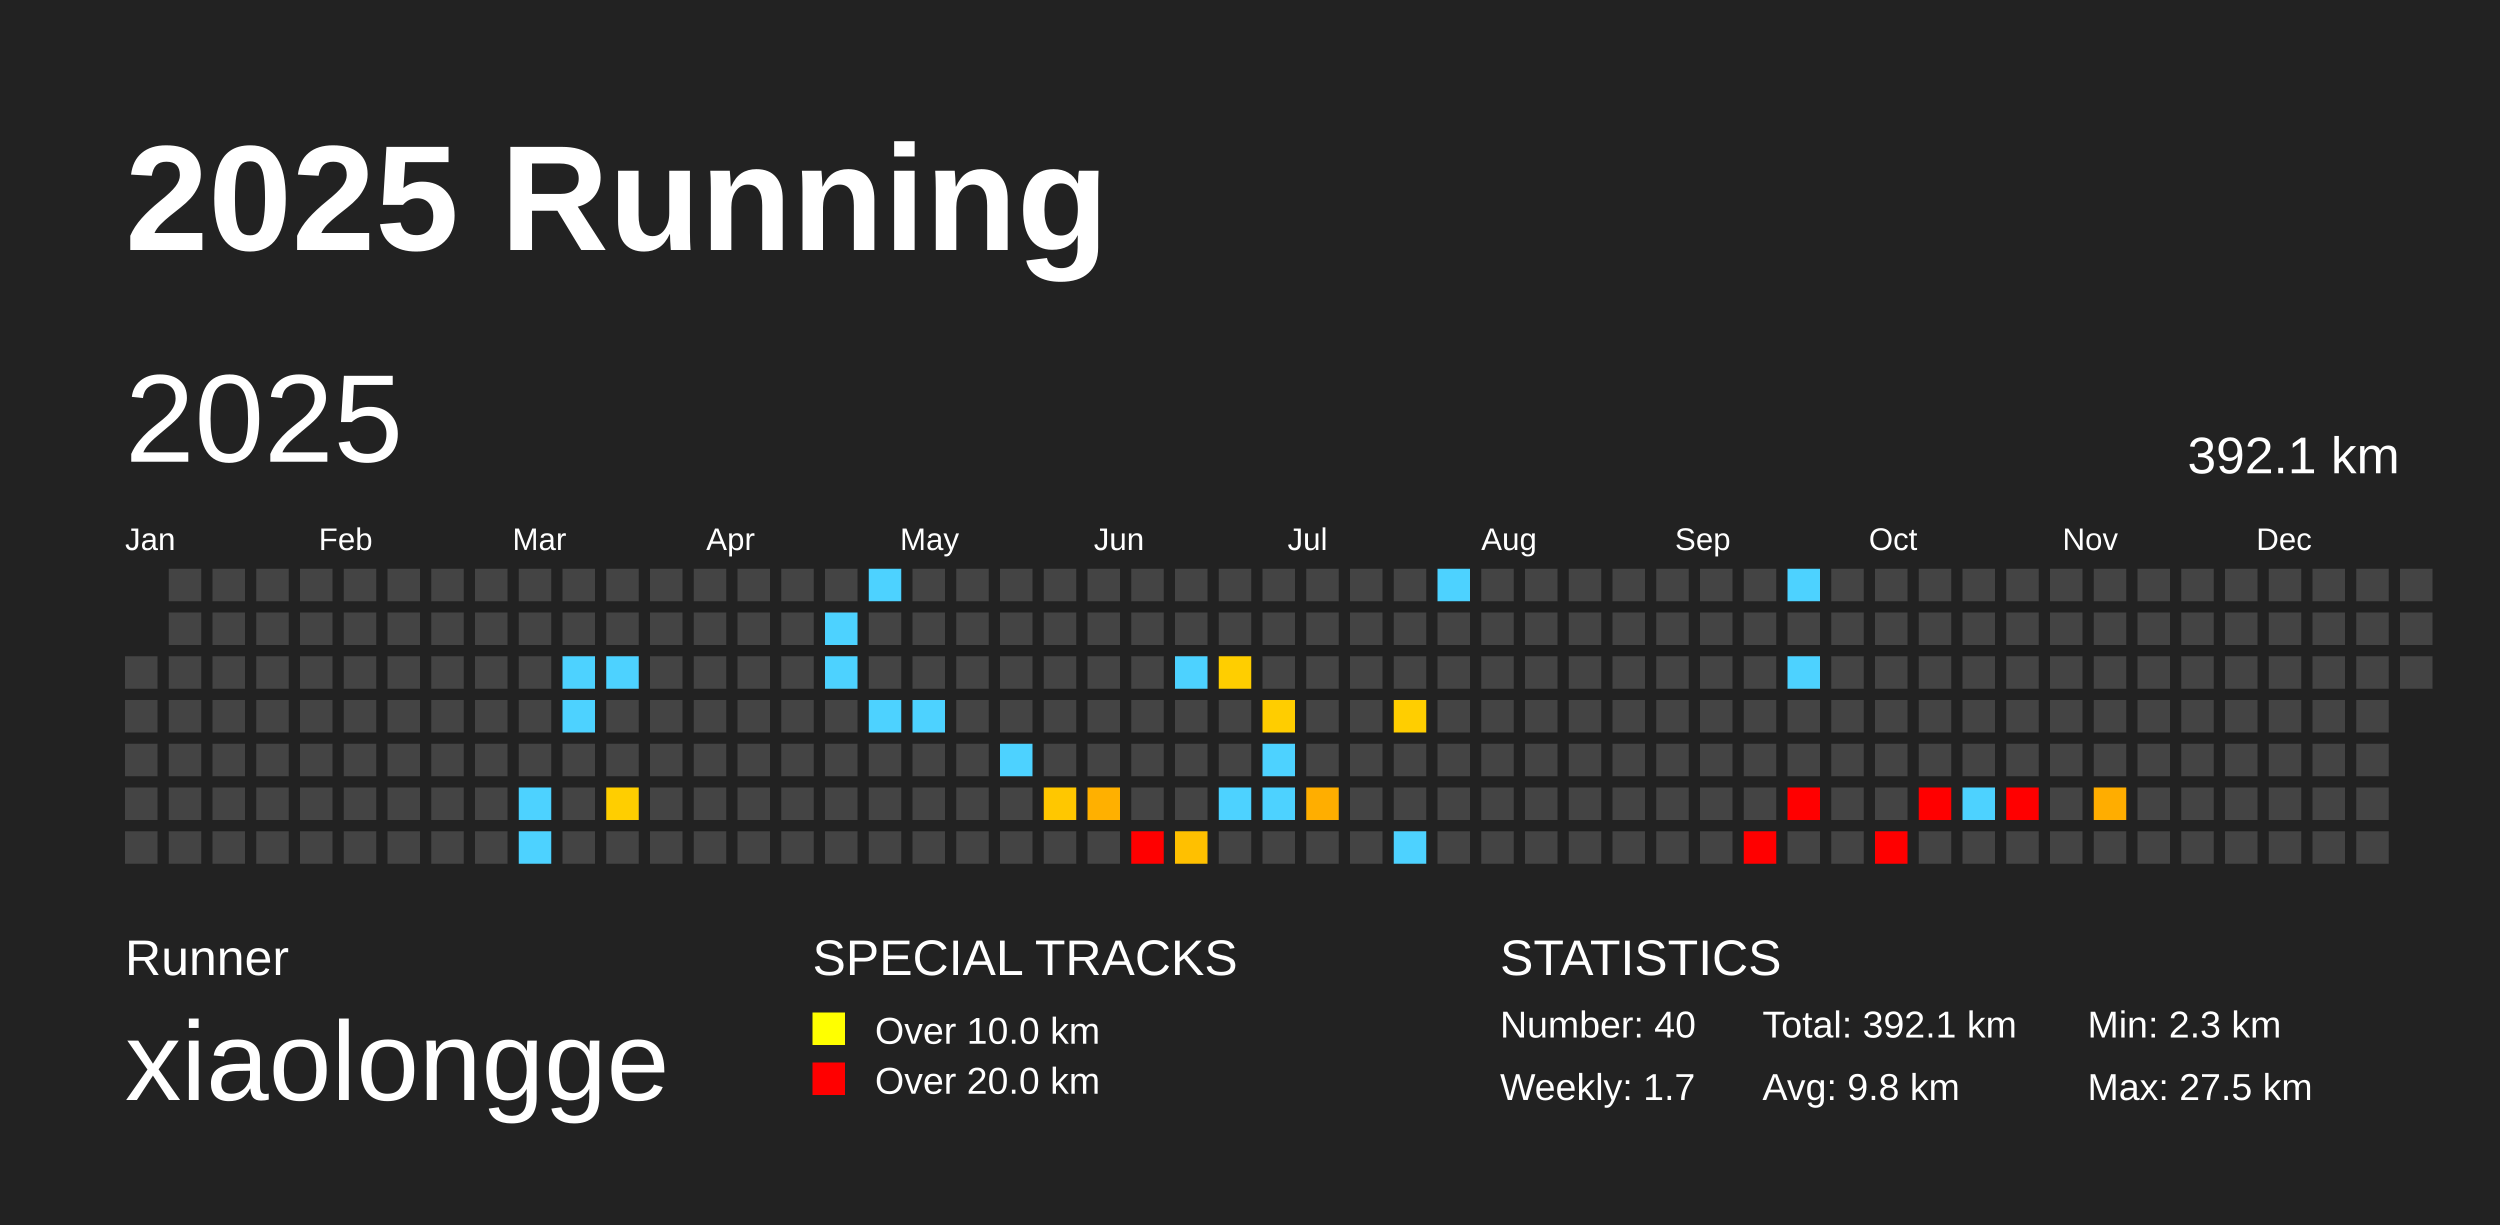
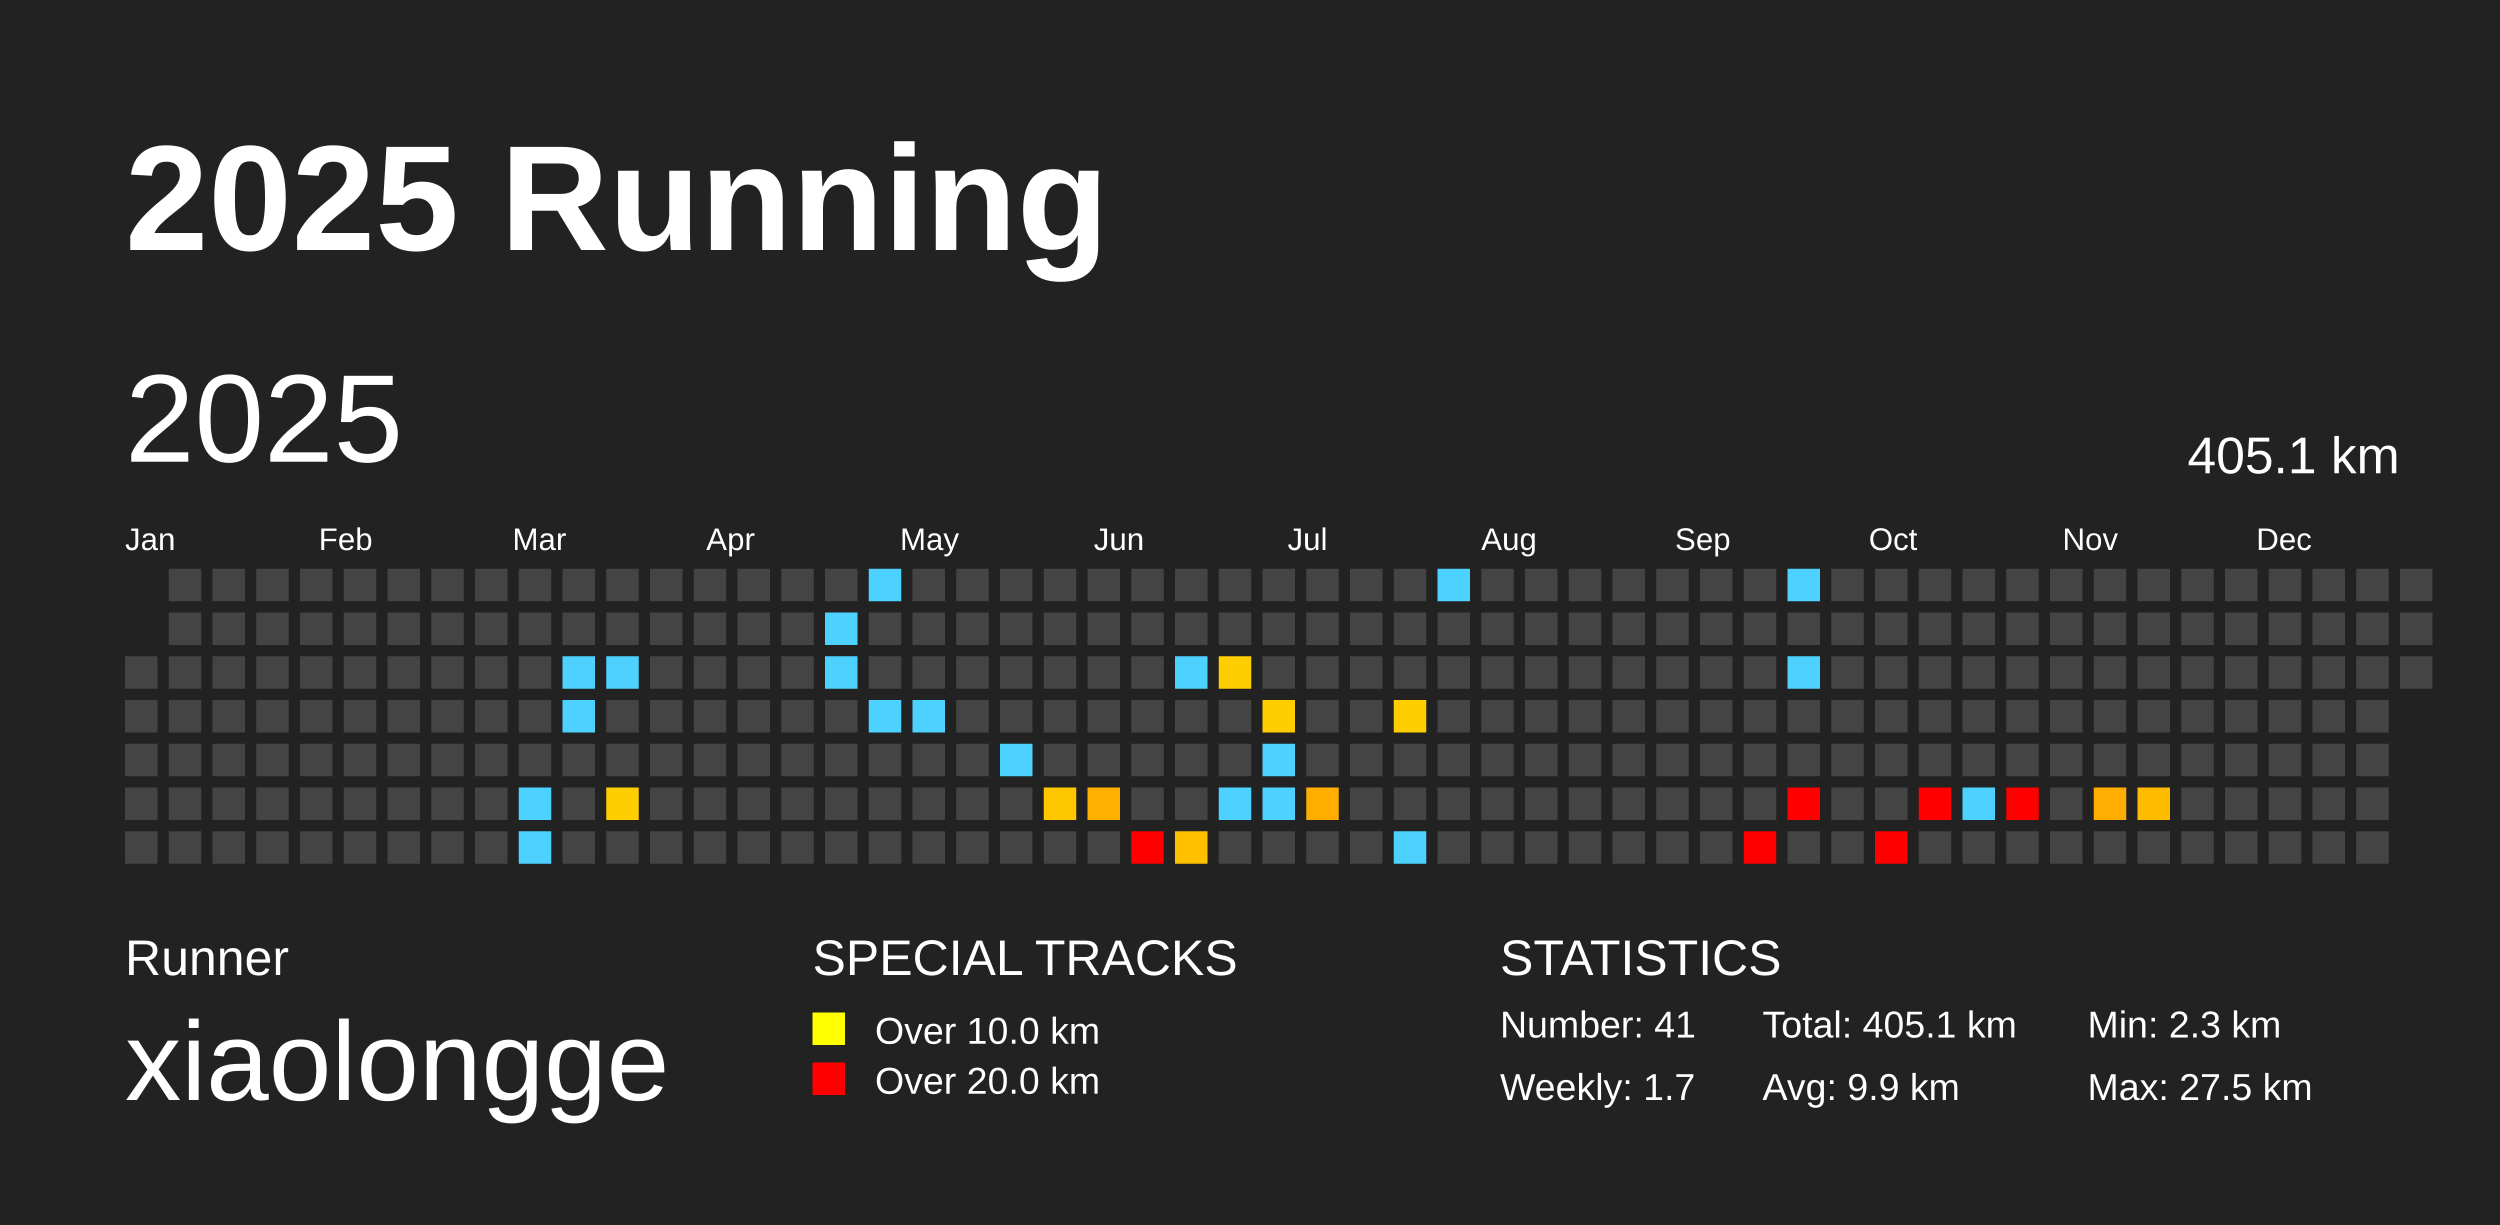
<svg xmlns="http://www.w3.org/2000/svg" baseProfile="full" height="98mm" version="1.1" viewBox="0,0,200,98" width="200mm">
  <defs />
  <rect fill="#222222" height="98" width="200" x="0" y="0" />
  <text fill="#FFFFFF" style="font-size:12px; font-family:Arial; font-weight:bold;" x="10" y="20">2025 Running</text>
  <text fill="#FFFFFF" style="font-size:4px; font-family:Arial" x="10" y="78">Runner</text>
  <text fill="#FFFFFF" style="font-size:9px; font-family:Arial" x="10" y="88">xiaolongge</text>
  <text fill="#FFFFFF" style="font-size:4px; font-family:Arial" x="65" y="78">SPECIAL TRACKS</text>
  <rect fill="yellow" height="2.6" width="2.6" x="65" y="81" />
  <text fill="#FFFFFF" style="font-size:3px; font-family:Arial" x="70" y="83.5">Over 10.0 km</text>
  <rect fill="red" height="2.6" width="2.6" x="65" y="85" />
  <text fill="#FFFFFF" style="font-size:3px; font-family:Arial" x="70" y="87.5">Over 20.0 km</text>
  <text fill="#FFFFFF" style="font-size:4px; font-family:Arial" x="120" y="78">STATISTICS</text>
-   <text fill="#FFFFFF" style="font-size:3px; font-family:Arial" x="120" y="83">Number: 40</text>
+   <text fill="#FFFFFF" style="font-size:3px; font-family:Arial" x="120" y="83">Number: 41</text>
  <text fill="#FFFFFF" style="font-size:3px; font-family:Arial" x="120" y="88">Weekly: 1.7</text>
-   <text fill="#FFFFFF" style="font-size:3px; font-family:Arial" x="141" y="83">Total: 392.1 km</text>
-   <text fill="#FFFFFF" style="font-size:3px; font-family:Arial" x="141" y="88">Avg: 9.8 km</text>
+   <text fill="#FFFFFF" style="font-size:3px; font-family:Arial" x="141" y="83">Total: 405.1 km</text>
+   <text fill="#FFFFFF" style="font-size:3px; font-family:Arial" x="141" y="88">Avg: 9.9 km</text>
  <text fill="#FFFFFF" style="font-size:3px; font-family:Arial" x="167" y="83">Min: 2.3 km</text>
  <text fill="#FFFFFF" style="font-size:3px; font-family:Arial" x="167" y="88">Max: 27.5 km</text>
  <text dominant-baseline="hanging" fill="#FFFFFF" style="font-size:10.0px; font-family:Arial;" x="10" y="30">2025</text>
-   <text dominant-baseline="hanging" fill="#FFFFFF" style="font-size:4.125px; font-family:Arial;" x="175" y="35">392.1 km</text>
+   <text dominant-baseline="hanging" fill="#FFFFFF" style="font-size:4.125px; font-family:Arial;" x="175" y="35">405.1 km</text>
  <text fill="#FFFFFF" style="font-size:2.5px; font-family:Arial" x="10.0" y="44">Jan</text>
  <text fill="#FFFFFF" style="font-size:2.5px; font-family:Arial" x="25.5" y="44">Feb</text>
  <text fill="#FFFFFF" style="font-size:2.5px; font-family:Arial" x="41.0" y="44">Mar</text>
  <text fill="#FFFFFF" style="font-size:2.5px; font-family:Arial" x="56.5" y="44">Apr</text>
  <text fill="#FFFFFF" style="font-size:2.5px; font-family:Arial" x="72.0" y="44">May</text>
  <text fill="#FFFFFF" style="font-size:2.5px; font-family:Arial" x="87.5" y="44">Jun</text>
  <text fill="#FFFFFF" style="font-size:2.5px; font-family:Arial" x="103.0" y="44">Jul</text>
  <text fill="#FFFFFF" style="font-size:2.5px; font-family:Arial" x="118.5" y="44">Aug</text>
  <text fill="#FFFFFF" style="font-size:2.5px; font-family:Arial" x="134.0" y="44">Sep</text>
  <text fill="#FFFFFF" style="font-size:2.5px; font-family:Arial" x="149.5" y="44">Oct</text>
  <text fill="#FFFFFF" style="font-size:2.5px; font-family:Arial" x="165.0" y="44">Nov</text>
  <text fill="#FFFFFF" style="font-size:2.5px; font-family:Arial" x="180.5" y="44">Dec</text>
  <rect fill="#444444" height="2.6" width="2.6" x="10.0" y="52.5" />
  <rect fill="#444444" height="2.6" width="2.6" x="10.0" y="56.0" />
  <rect fill="#444444" height="2.6" width="2.6" x="10.0" y="59.5" />
  <rect fill="#444444" height="2.6" width="2.6" x="10.0" y="63.0" />
  <rect fill="#444444" height="2.6" width="2.6" x="10.0" y="66.5" />
  <rect fill="#444444" height="2.6" width="2.6" x="13.5" y="45.5" />
  <rect fill="#444444" height="2.6" width="2.6" x="13.5" y="49.0" />
  <rect fill="#444444" height="2.6" width="2.6" x="13.5" y="52.5" />
  <rect fill="#444444" height="2.6" width="2.6" x="13.5" y="56.0" />
  <rect fill="#444444" height="2.6" width="2.6" x="13.5" y="59.5" />
  <rect fill="#444444" height="2.6" width="2.6" x="13.5" y="63.0" />
  <rect fill="#444444" height="2.6" width="2.6" x="13.5" y="66.5" />
  <rect fill="#444444" height="2.6" width="2.6" x="17.0" y="45.5" />
  <rect fill="#444444" height="2.6" width="2.6" x="17.0" y="49.0" />
  <rect fill="#444444" height="2.6" width="2.6" x="17.0" y="52.5" />
  <rect fill="#444444" height="2.6" width="2.6" x="17.0" y="56.0" />
  <rect fill="#444444" height="2.6" width="2.6" x="17.0" y="59.5" />
  <rect fill="#444444" height="2.6" width="2.6" x="17.0" y="63.0" />
  <rect fill="#444444" height="2.6" width="2.6" x="17.0" y="66.5" />
  <rect fill="#444444" height="2.6" width="2.6" x="20.5" y="45.5" />
  <rect fill="#444444" height="2.6" width="2.6" x="20.5" y="49.0" />
  <rect fill="#444444" height="2.6" width="2.6" x="20.5" y="52.5" />
  <rect fill="#444444" height="2.6" width="2.6" x="20.5" y="56.0" />
  <rect fill="#444444" height="2.6" width="2.6" x="20.5" y="59.5" />
  <rect fill="#444444" height="2.6" width="2.6" x="20.5" y="63.0" />
  <rect fill="#444444" height="2.6" width="2.6" x="20.5" y="66.5" />
  <rect fill="#444444" height="2.6" width="2.6" x="24.0" y="45.5" />
  <rect fill="#444444" height="2.6" width="2.6" x="24.0" y="49.0" />
  <rect fill="#444444" height="2.6" width="2.6" x="24.0" y="52.5" />
  <rect fill="#444444" height="2.6" width="2.6" x="24.0" y="56.0" />
  <rect fill="#444444" height="2.6" width="2.6" x="24.0" y="59.5" />
  <rect fill="#444444" height="2.6" width="2.6" x="24.0" y="63.0" />
  <rect fill="#444444" height="2.6" width="2.6" x="24.0" y="66.5" />
  <rect fill="#444444" height="2.6" width="2.6" x="27.5" y="45.5" />
  <rect fill="#444444" height="2.6" width="2.6" x="27.5" y="49.0" />
  <rect fill="#444444" height="2.6" width="2.6" x="27.5" y="52.5" />
  <rect fill="#444444" height="2.6" width="2.6" x="27.5" y="56.0" />
  <rect fill="#444444" height="2.6" width="2.6" x="27.5" y="59.5" />
  <rect fill="#444444" height="2.6" width="2.6" x="27.5" y="63.0" />
  <rect fill="#444444" height="2.6" width="2.6" x="27.5" y="66.5" />
  <rect fill="#444444" height="2.6" width="2.6" x="31.0" y="45.5" />
  <rect fill="#444444" height="2.6" width="2.6" x="31.0" y="49.0" />
  <rect fill="#444444" height="2.6" width="2.6" x="31.0" y="52.5" />
  <rect fill="#444444" height="2.6" width="2.6" x="31.0" y="56.0" />
  <rect fill="#444444" height="2.6" width="2.6" x="31.0" y="59.5" />
  <rect fill="#444444" height="2.6" width="2.6" x="31.0" y="63.0" />
  <rect fill="#444444" height="2.6" width="2.6" x="31.0" y="66.5" />
  <rect fill="#444444" height="2.6" width="2.6" x="34.5" y="45.5" />
  <rect fill="#444444" height="2.6" width="2.6" x="34.5" y="49.0" />
  <rect fill="#444444" height="2.6" width="2.6" x="34.5" y="52.5" />
  <rect fill="#444444" height="2.6" width="2.6" x="34.5" y="56.0" />
  <rect fill="#444444" height="2.6" width="2.6" x="34.5" y="59.5" />
  <rect fill="#444444" height="2.6" width="2.6" x="34.5" y="63.0" />
  <rect fill="#444444" height="2.6" width="2.6" x="34.5" y="66.5" />
  <rect fill="#444444" height="2.6" width="2.6" x="38.0" y="45.5" />
  <rect fill="#444444" height="2.6" width="2.6" x="38.0" y="49.0" />
  <rect fill="#444444" height="2.6" width="2.6" x="38.0" y="52.5" />
  <rect fill="#444444" height="2.6" width="2.6" x="38.0" y="56.0" />
  <rect fill="#444444" height="2.6" width="2.6" x="38.0" y="59.5" />
  <rect fill="#444444" height="2.6" width="2.6" x="38.0" y="63.0" />
  <rect fill="#444444" height="2.6" width="2.6" x="38.0" y="66.5" />
  <rect fill="#444444" height="2.6" width="2.6" x="41.5" y="45.5" />
  <rect fill="#444444" height="2.6" width="2.6" x="41.5" y="49.0" />
  <rect fill="#444444" height="2.6" width="2.6" x="41.5" y="52.5" />
  <rect fill="#444444" height="2.6" width="2.6" x="41.5" y="56.0" />
  <rect fill="#444444" height="2.6" width="2.6" x="41.5" y="59.5" />
  <rect fill="#4dd2ff" height="2.6" width="2.6" x="41.5" y="63.0" />
  <rect fill="#4dd2ff" height="2.6" width="2.6" x="41.5" y="66.5" />
  <rect fill="#444444" height="2.6" width="2.6" x="45.0" y="45.5" />
  <rect fill="#444444" height="2.6" width="2.6" x="45.0" y="49.0" />
  <rect fill="#4dd2ff" height="2.6" width="2.6" x="45.0" y="52.5" />
  <rect fill="#4dd2ff" height="2.6" width="2.6" x="45.0" y="56.0" />
  <rect fill="#444444" height="2.6" width="2.6" x="45.0" y="59.5" />
  <rect fill="#444444" height="2.6" width="2.6" x="45.0" y="63.0" />
  <rect fill="#444444" height="2.6" width="2.6" x="45.0" y="66.5" />
  <rect fill="#444444" height="2.6" width="2.6" x="48.5" y="45.5" />
  <rect fill="#444444" height="2.6" width="2.6" x="48.5" y="49.0" />
  <rect fill="#4dd2ff" height="2.6" width="2.6" x="48.5" y="52.5" />
  <rect fill="#444444" height="2.6" width="2.6" x="48.5" y="56.0" />
  <rect fill="#444444" height="2.6" width="2.6" x="48.5" y="59.5" />
  <rect fill="#ffce00" height="2.6" width="2.6" x="48.5" y="63.0" />
  <rect fill="#444444" height="2.6" width="2.6" x="48.5" y="66.5" />
  <rect fill="#444444" height="2.6" width="2.6" x="52.0" y="45.5" />
  <rect fill="#444444" height="2.6" width="2.6" x="52.0" y="49.0" />
  <rect fill="#444444" height="2.6" width="2.6" x="52.0" y="52.5" />
  <rect fill="#444444" height="2.6" width="2.6" x="52.0" y="56.0" />
  <rect fill="#444444" height="2.6" width="2.6" x="52.0" y="59.5" />
  <rect fill="#444444" height="2.6" width="2.6" x="52.0" y="63.0" />
  <rect fill="#444444" height="2.6" width="2.6" x="52.0" y="66.5" />
  <rect fill="#444444" height="2.6" width="2.6" x="55.5" y="45.5" />
  <rect fill="#444444" height="2.6" width="2.6" x="55.5" y="49.0" />
  <rect fill="#444444" height="2.6" width="2.6" x="55.5" y="52.5" />
  <rect fill="#444444" height="2.6" width="2.6" x="55.5" y="56.0" />
  <rect fill="#444444" height="2.6" width="2.6" x="55.5" y="59.5" />
  <rect fill="#444444" height="2.6" width="2.6" x="55.5" y="63.0" />
  <rect fill="#444444" height="2.6" width="2.6" x="55.5" y="66.5" />
  <rect fill="#444444" height="2.6" width="2.6" x="59.0" y="45.5" />
  <rect fill="#444444" height="2.6" width="2.6" x="59.0" y="49.0" />
  <rect fill="#444444" height="2.6" width="2.6" x="59.0" y="52.5" />
  <rect fill="#444444" height="2.6" width="2.6" x="59.0" y="56.0" />
  <rect fill="#444444" height="2.6" width="2.6" x="59.0" y="59.5" />
  <rect fill="#444444" height="2.6" width="2.6" x="59.0" y="63.0" />
  <rect fill="#444444" height="2.6" width="2.6" x="59.0" y="66.5" />
  <rect fill="#444444" height="2.6" width="2.6" x="62.5" y="45.5" />
  <rect fill="#444444" height="2.6" width="2.6" x="62.5" y="49.0" />
  <rect fill="#444444" height="2.6" width="2.6" x="62.5" y="52.5" />
  <rect fill="#444444" height="2.6" width="2.6" x="62.5" y="56.0" />
  <rect fill="#444444" height="2.6" width="2.6" x="62.5" y="59.5" />
  <rect fill="#444444" height="2.6" width="2.6" x="62.5" y="63.0" />
  <rect fill="#444444" height="2.6" width="2.6" x="62.5" y="66.5" />
  <rect fill="#444444" height="2.6" width="2.6" x="66.0" y="45.5" />
  <rect fill="#4dd2ff" height="2.6" width="2.6" x="66.0" y="49.0" />
  <rect fill="#4dd2ff" height="2.6" width="2.6" x="66.0" y="52.5" />
  <rect fill="#444444" height="2.6" width="2.6" x="66.0" y="56.0" />
  <rect fill="#444444" height="2.6" width="2.6" x="66.0" y="59.5" />
  <rect fill="#444444" height="2.6" width="2.6" x="66.0" y="63.0" />
  <rect fill="#444444" height="2.6" width="2.6" x="66.0" y="66.5" />
  <rect fill="#4dd2ff" height="2.6" width="2.6" x="69.5" y="45.5" />
  <rect fill="#444444" height="2.6" width="2.6" x="69.5" y="49.0" />
  <rect fill="#444444" height="2.6" width="2.6" x="69.5" y="52.5" />
  <rect fill="#4dd2ff" height="2.6" width="2.6" x="69.5" y="56.0" />
  <rect fill="#444444" height="2.6" width="2.6" x="69.5" y="59.5" />
  <rect fill="#444444" height="2.6" width="2.6" x="69.5" y="63.0" />
  <rect fill="#444444" height="2.6" width="2.6" x="69.5" y="66.5" />
  <rect fill="#444444" height="2.6" width="2.6" x="73.0" y="45.5" />
  <rect fill="#444444" height="2.6" width="2.6" x="73.0" y="49.0" />
  <rect fill="#444444" height="2.6" width="2.6" x="73.0" y="52.5" />
  <rect fill="#4dd2ff" height="2.6" width="2.6" x="73.0" y="56.0" />
  <rect fill="#444444" height="2.6" width="2.6" x="73.0" y="59.5" />
  <rect fill="#444444" height="2.6" width="2.6" x="73.0" y="63.0" />
  <rect fill="#444444" height="2.6" width="2.6" x="73.0" y="66.5" />
  <rect fill="#444444" height="2.6" width="2.6" x="76.5" y="45.5" />
  <rect fill="#444444" height="2.6" width="2.6" x="76.5" y="49.0" />
  <rect fill="#444444" height="2.6" width="2.6" x="76.5" y="52.5" />
  <rect fill="#444444" height="2.6" width="2.6" x="76.5" y="56.0" />
  <rect fill="#444444" height="2.6" width="2.6" x="76.5" y="59.5" />
  <rect fill="#444444" height="2.6" width="2.6" x="76.5" y="63.0" />
  <rect fill="#444444" height="2.6" width="2.6" x="76.5" y="66.5" />
  <rect fill="#444444" height="2.6" width="2.6" x="80.0" y="45.5" />
  <rect fill="#444444" height="2.6" width="2.6" x="80.0" y="49.0" />
  <rect fill="#444444" height="2.6" width="2.6" x="80.0" y="52.5" />
  <rect fill="#444444" height="2.6" width="2.6" x="80.0" y="56.0" />
  <rect fill="#4dd2ff" height="2.6" width="2.6" x="80.0" y="59.5" />
  <rect fill="#444444" height="2.6" width="2.6" x="80.0" y="63.0" />
  <rect fill="#444444" height="2.6" width="2.6" x="80.0" y="66.5" />
  <rect fill="#444444" height="2.6" width="2.6" x="83.5" y="45.5" />
  <rect fill="#444444" height="2.6" width="2.6" x="83.5" y="49.0" />
  <rect fill="#444444" height="2.6" width="2.6" x="83.5" y="52.5" />
  <rect fill="#444444" height="2.6" width="2.6" x="83.5" y="56.0" />
  <rect fill="#444444" height="2.6" width="2.6" x="83.5" y="59.5" />
  <rect fill="#ffc700" height="2.6" width="2.6" x="83.5" y="63.0" />
  <rect fill="#444444" height="2.6" width="2.6" x="83.5" y="66.5" />
  <rect fill="#444444" height="2.6" width="2.6" x="87.0" y="45.5" />
  <rect fill="#444444" height="2.6" width="2.6" x="87.0" y="49.0" />
  <rect fill="#444444" height="2.6" width="2.6" x="87.0" y="52.5" />
  <rect fill="#444444" height="2.6" width="2.6" x="87.0" y="56.0" />
  <rect fill="#444444" height="2.6" width="2.6" x="87.0" y="59.5" />
  <rect fill="#ffb000" height="2.6" width="2.6" x="87.0" y="63.0" />
  <rect fill="#444444" height="2.6" width="2.6" x="87.0" y="66.5" />
  <rect fill="#444444" height="2.6" width="2.6" x="90.5" y="45.5" />
  <rect fill="#444444" height="2.6" width="2.6" x="90.5" y="49.0" />
  <rect fill="#444444" height="2.6" width="2.6" x="90.5" y="52.5" />
  <rect fill="#444444" height="2.6" width="2.6" x="90.5" y="56.0" />
  <rect fill="#444444" height="2.6" width="2.6" x="90.5" y="59.5" />
  <rect fill="#444444" height="2.6" width="2.6" x="90.5" y="63.0" />
  <rect fill="red" height="2.6" width="2.6" x="90.5" y="66.5" />
  <rect fill="#444444" height="2.6" width="2.6" x="94.0" y="45.5" />
  <rect fill="#444444" height="2.6" width="2.6" x="94.0" y="49.0" />
  <rect fill="#4dd2ff" height="2.6" width="2.6" x="94.0" y="52.5" />
  <rect fill="#444444" height="2.6" width="2.6" x="94.0" y="56.0" />
  <rect fill="#444444" height="2.6" width="2.6" x="94.0" y="59.5" />
  <rect fill="#444444" height="2.6" width="2.6" x="94.0" y="63.0" />
  <rect fill="#ffc000" height="2.6" width="2.6" x="94.0" y="66.5" />
  <rect fill="#444444" height="2.6" width="2.6" x="97.5" y="45.5" />
  <rect fill="#444444" height="2.6" width="2.6" x="97.5" y="49.0" />
  <rect fill="#ffce00" height="2.6" width="2.6" x="97.5" y="52.5" />
  <rect fill="#444444" height="2.6" width="2.6" x="97.5" y="56.0" />
  <rect fill="#444444" height="2.6" width="2.6" x="97.5" y="59.5" />
  <rect fill="#4dd2ff" height="2.6" width="2.6" x="97.5" y="63.0" />
  <rect fill="#444444" height="2.6" width="2.6" x="97.5" y="66.5" />
  <rect fill="#444444" height="2.6" width="2.6" x="101.0" y="45.5" />
  <rect fill="#444444" height="2.6" width="2.6" x="101.0" y="49.0" />
  <rect fill="#444444" height="2.6" width="2.6" x="101.0" y="52.5" />
  <rect fill="#ffcd00" height="2.6" width="2.6" x="101.0" y="56.0" />
  <rect fill="#4dd2ff" height="2.6" width="2.6" x="101.0" y="59.5" />
  <rect fill="#4dd2ff" height="2.6" width="2.6" x="101.0" y="63.0" />
  <rect fill="#444444" height="2.6" width="2.6" x="101.0" y="66.5" />
  <rect fill="#444444" height="2.6" width="2.6" x="104.5" y="45.5" />
  <rect fill="#444444" height="2.6" width="2.6" x="104.5" y="49.0" />
  <rect fill="#444444" height="2.6" width="2.6" x="104.5" y="52.5" />
  <rect fill="#444444" height="2.6" width="2.6" x="104.5" y="56.0" />
  <rect fill="#444444" height="2.6" width="2.6" x="104.5" y="59.5" />
  <rect fill="#ffae00" height="2.6" width="2.6" x="104.5" y="63.0" />
  <rect fill="#444444" height="2.6" width="2.6" x="104.5" y="66.5" />
  <rect fill="#444444" height="2.6" width="2.6" x="108.0" y="45.5" />
  <rect fill="#444444" height="2.6" width="2.6" x="108.0" y="49.0" />
  <rect fill="#444444" height="2.6" width="2.6" x="108.0" y="52.5" />
  <rect fill="#444444" height="2.6" width="2.6" x="108.0" y="56.0" />
  <rect fill="#444444" height="2.6" width="2.6" x="108.0" y="59.5" />
  <rect fill="#444444" height="2.6" width="2.6" x="108.0" y="63.0" />
  <rect fill="#444444" height="2.6" width="2.6" x="108.0" y="66.5" />
  <rect fill="#444444" height="2.6" width="2.6" x="111.5" y="45.5" />
  <rect fill="#444444" height="2.6" width="2.6" x="111.5" y="49.0" />
  <rect fill="#444444" height="2.6" width="2.6" x="111.5" y="52.5" />
  <rect fill="#ffce00" height="2.6" width="2.6" x="111.5" y="56.0" />
  <rect fill="#444444" height="2.6" width="2.6" x="111.5" y="59.5" />
  <rect fill="#444444" height="2.6" width="2.6" x="111.5" y="63.0" />
  <rect fill="#4dd2ff" height="2.6" width="2.6" x="111.5" y="66.5" />
  <rect fill="#4dd2ff" height="2.6" width="2.6" x="115.0" y="45.5" />
  <rect fill="#444444" height="2.6" width="2.6" x="115.0" y="49.0" />
  <rect fill="#444444" height="2.6" width="2.6" x="115.0" y="52.5" />
  <rect fill="#444444" height="2.6" width="2.6" x="115.0" y="56.0" />
  <rect fill="#444444" height="2.6" width="2.6" x="115.0" y="59.5" />
  <rect fill="#444444" height="2.6" width="2.6" x="115.0" y="63.0" />
  <rect fill="#444444" height="2.6" width="2.6" x="115.0" y="66.5" />
  <rect fill="#444444" height="2.6" width="2.6" x="118.5" y="45.5" />
  <rect fill="#444444" height="2.6" width="2.6" x="118.5" y="49.0" />
  <rect fill="#444444" height="2.6" width="2.6" x="118.5" y="52.5" />
  <rect fill="#444444" height="2.6" width="2.6" x="118.5" y="56.0" />
  <rect fill="#444444" height="2.6" width="2.6" x="118.5" y="59.5" />
  <rect fill="#444444" height="2.6" width="2.6" x="118.5" y="63.0" />
  <rect fill="#444444" height="2.6" width="2.6" x="118.5" y="66.5" />
  <rect fill="#444444" height="2.6" width="2.6" x="122.0" y="45.5" />
  <rect fill="#444444" height="2.6" width="2.6" x="122.0" y="49.0" />
  <rect fill="#444444" height="2.6" width="2.6" x="122.0" y="52.5" />
  <rect fill="#444444" height="2.6" width="2.6" x="122.0" y="56.0" />
  <rect fill="#444444" height="2.6" width="2.6" x="122.0" y="59.5" />
  <rect fill="#444444" height="2.6" width="2.6" x="122.0" y="63.0" />
  <rect fill="#444444" height="2.6" width="2.6" x="122.0" y="66.5" />
  <rect fill="#444444" height="2.6" width="2.6" x="125.5" y="45.5" />
  <rect fill="#444444" height="2.6" width="2.6" x="125.5" y="49.0" />
  <rect fill="#444444" height="2.6" width="2.6" x="125.5" y="52.5" />
  <rect fill="#444444" height="2.6" width="2.6" x="125.5" y="56.0" />
  <rect fill="#444444" height="2.6" width="2.6" x="125.5" y="59.5" />
  <rect fill="#444444" height="2.6" width="2.6" x="125.5" y="63.0" />
  <rect fill="#444444" height="2.6" width="2.6" x="125.5" y="66.5" />
  <rect fill="#444444" height="2.6" width="2.6" x="129.0" y="45.5" />
  <rect fill="#444444" height="2.6" width="2.6" x="129.0" y="49.0" />
  <rect fill="#444444" height="2.6" width="2.6" x="129.0" y="52.5" />
  <rect fill="#444444" height="2.6" width="2.6" x="129.0" y="56.0" />
  <rect fill="#444444" height="2.6" width="2.6" x="129.0" y="59.5" />
  <rect fill="#444444" height="2.6" width="2.6" x="129.0" y="63.0" />
  <rect fill="#444444" height="2.6" width="2.6" x="129.0" y="66.5" />
  <rect fill="#444444" height="2.6" width="2.6" x="132.5" y="45.5" />
  <rect fill="#444444" height="2.6" width="2.6" x="132.5" y="49.0" />
  <rect fill="#444444" height="2.6" width="2.6" x="132.5" y="52.5" />
  <rect fill="#444444" height="2.6" width="2.6" x="132.5" y="56.0" />
  <rect fill="#444444" height="2.6" width="2.6" x="132.5" y="59.5" />
  <rect fill="#444444" height="2.6" width="2.6" x="132.5" y="63.0" />
  <rect fill="#444444" height="2.6" width="2.6" x="132.5" y="66.5" />
  <rect fill="#444444" height="2.6" width="2.6" x="136.0" y="45.5" />
  <rect fill="#444444" height="2.6" width="2.6" x="136.0" y="49.0" />
  <rect fill="#444444" height="2.6" width="2.6" x="136.0" y="52.5" />
  <rect fill="#444444" height="2.6" width="2.6" x="136.0" y="56.0" />
  <rect fill="#444444" height="2.6" width="2.6" x="136.0" y="59.5" />
  <rect fill="#444444" height="2.6" width="2.6" x="136.0" y="63.0" />
  <rect fill="#444444" height="2.6" width="2.6" x="136.0" y="66.5" />
  <rect fill="#444444" height="2.6" width="2.6" x="139.5" y="45.5" />
  <rect fill="#444444" height="2.6" width="2.6" x="139.5" y="49.0" />
  <rect fill="#444444" height="2.6" width="2.6" x="139.5" y="52.5" />
  <rect fill="#444444" height="2.6" width="2.6" x="139.5" y="56.0" />
  <rect fill="#444444" height="2.6" width="2.6" x="139.5" y="59.5" />
  <rect fill="#444444" height="2.6" width="2.6" x="139.5" y="63.0" />
  <rect fill="red" height="2.6" width="2.6" x="139.5" y="66.5" />
  <rect fill="#4dd2ff" height="2.6" width="2.6" x="143.0" y="45.5" />
  <rect fill="#444444" height="2.6" width="2.6" x="143.0" y="49.0" />
  <rect fill="#4dd2ff" height="2.6" width="2.6" x="143.0" y="52.5" />
  <rect fill="#444444" height="2.6" width="2.6" x="143.0" y="56.0" />
  <rect fill="#444444" height="2.6" width="2.6" x="143.0" y="59.5" />
  <rect fill="red" height="2.6" width="2.6" x="143.0" y="63.0" />
  <rect fill="#444444" height="2.6" width="2.6" x="143.0" y="66.5" />
  <rect fill="#444444" height="2.6" width="2.6" x="146.5" y="45.5" />
  <rect fill="#444444" height="2.6" width="2.6" x="146.5" y="49.0" />
  <rect fill="#444444" height="2.6" width="2.6" x="146.5" y="52.5" />
  <rect fill="#444444" height="2.6" width="2.6" x="146.5" y="56.0" />
  <rect fill="#444444" height="2.6" width="2.6" x="146.5" y="59.5" />
  <rect fill="#444444" height="2.6" width="2.6" x="146.5" y="63.0" />
  <rect fill="#444444" height="2.6" width="2.6" x="146.5" y="66.5" />
  <rect fill="#444444" height="2.6" width="2.6" x="150.0" y="45.5" />
  <rect fill="#444444" height="2.6" width="2.6" x="150.0" y="49.0" />
  <rect fill="#444444" height="2.6" width="2.6" x="150.0" y="52.5" />
  <rect fill="#444444" height="2.6" width="2.6" x="150.0" y="56.0" />
  <rect fill="#444444" height="2.6" width="2.6" x="150.0" y="59.5" />
  <rect fill="#444444" height="2.6" width="2.6" x="150.0" y="63.0" />
  <rect fill="red" height="2.6" width="2.6" x="150.0" y="66.5" />
  <rect fill="#444444" height="2.6" width="2.6" x="153.5" y="45.5" />
  <rect fill="#444444" height="2.6" width="2.6" x="153.5" y="49.0" />
  <rect fill="#444444" height="2.6" width="2.6" x="153.5" y="52.5" />
  <rect fill="#444444" height="2.6" width="2.6" x="153.5" y="56.0" />
  <rect fill="#444444" height="2.6" width="2.6" x="153.5" y="59.5" />
  <rect fill="red" height="2.6" width="2.6" x="153.5" y="63.0" />
  <rect fill="#444444" height="2.6" width="2.6" x="153.5" y="66.5" />
  <rect fill="#444444" height="2.6" width="2.6" x="157.0" y="45.5" />
  <rect fill="#444444" height="2.6" width="2.6" x="157.0" y="49.0" />
  <rect fill="#444444" height="2.6" width="2.6" x="157.0" y="52.5" />
  <rect fill="#444444" height="2.6" width="2.6" x="157.0" y="56.0" />
  <rect fill="#444444" height="2.6" width="2.6" x="157.0" y="59.5" />
  <rect fill="#4dd2ff" height="2.6" width="2.6" x="157.0" y="63.0" />
  <rect fill="#444444" height="2.6" width="2.6" x="157.0" y="66.5" />
  <rect fill="#444444" height="2.6" width="2.6" x="160.5" y="45.5" />
  <rect fill="#444444" height="2.6" width="2.6" x="160.5" y="49.0" />
  <rect fill="#444444" height="2.6" width="2.6" x="160.5" y="52.5" />
  <rect fill="#444444" height="2.6" width="2.6" x="160.5" y="56.0" />
  <rect fill="#444444" height="2.6" width="2.6" x="160.5" y="59.5" />
  <rect fill="red" height="2.6" width="2.6" x="160.5" y="63.0" />
  <rect fill="#444444" height="2.6" width="2.6" x="160.5" y="66.5" />
  <rect fill="#444444" height="2.6" width="2.6" x="164.0" y="45.5" />
  <rect fill="#444444" height="2.6" width="2.6" x="164.0" y="49.0" />
  <rect fill="#444444" height="2.6" width="2.6" x="164.0" y="52.5" />
  <rect fill="#444444" height="2.6" width="2.6" x="164.0" y="56.0" />
  <rect fill="#444444" height="2.6" width="2.6" x="164.0" y="59.5" />
  <rect fill="#444444" height="2.6" width="2.6" x="164.0" y="63.0" />
  <rect fill="#444444" height="2.6" width="2.6" x="164.0" y="66.5" />
  <rect fill="#444444" height="2.6" width="2.6" x="167.5" y="45.5" />
  <rect fill="#444444" height="2.6" width="2.6" x="167.5" y="49.0" />
  <rect fill="#444444" height="2.6" width="2.6" x="167.5" y="52.5" />
  <rect fill="#444444" height="2.6" width="2.6" x="167.5" y="56.0" />
  <rect fill="#444444" height="2.6" width="2.6" x="167.5" y="59.5" />
  <rect fill="#ffad00" height="2.6" width="2.6" x="167.5" y="63.0" />
  <rect fill="#444444" height="2.6" width="2.6" x="167.5" y="66.5" />
  <rect fill="#444444" height="2.6" width="2.6" x="171.0" y="45.5" />
  <rect fill="#444444" height="2.6" width="2.6" x="171.0" y="49.0" />
  <rect fill="#444444" height="2.6" width="2.6" x="171.0" y="52.5" />
  <rect fill="#444444" height="2.6" width="2.6" x="171.0" y="56.0" />
  <rect fill="#444444" height="2.6" width="2.6" x="171.0" y="59.5" />
-   <rect fill="#444444" height="2.6" width="2.6" x="171.0" y="63.0" />
+   <rect fill="#ffbb00" height="2.6" width="2.6" x="171.0" y="63.0" />
  <rect fill="#444444" height="2.6" width="2.6" x="171.0" y="66.5" />
  <rect fill="#444444" height="2.6" width="2.6" x="174.5" y="45.5" />
  <rect fill="#444444" height="2.6" width="2.6" x="174.5" y="49.0" />
  <rect fill="#444444" height="2.6" width="2.6" x="174.5" y="52.5" />
  <rect fill="#444444" height="2.6" width="2.6" x="174.5" y="56.0" />
  <rect fill="#444444" height="2.6" width="2.6" x="174.5" y="59.5" />
  <rect fill="#444444" height="2.6" width="2.6" x="174.5" y="63.0" />
  <rect fill="#444444" height="2.6" width="2.6" x="174.5" y="66.5" />
  <rect fill="#444444" height="2.6" width="2.6" x="178.0" y="45.5" />
  <rect fill="#444444" height="2.6" width="2.6" x="178.0" y="49.0" />
  <rect fill="#444444" height="2.6" width="2.6" x="178.0" y="52.5" />
  <rect fill="#444444" height="2.6" width="2.6" x="178.0" y="56.0" />
  <rect fill="#444444" height="2.6" width="2.6" x="178.0" y="59.5" />
  <rect fill="#444444" height="2.6" width="2.6" x="178.0" y="63.0" />
  <rect fill="#444444" height="2.6" width="2.6" x="178.0" y="66.5" />
  <rect fill="#444444" height="2.6" width="2.6" x="181.5" y="45.5" />
  <rect fill="#444444" height="2.6" width="2.6" x="181.5" y="49.0" />
  <rect fill="#444444" height="2.6" width="2.6" x="181.5" y="52.5" />
  <rect fill="#444444" height="2.6" width="2.6" x="181.5" y="56.0" />
  <rect fill="#444444" height="2.6" width="2.6" x="181.5" y="59.5" />
  <rect fill="#444444" height="2.6" width="2.6" x="181.5" y="63.0" />
  <rect fill="#444444" height="2.6" width="2.6" x="181.5" y="66.5" />
  <rect fill="#444444" height="2.6" width="2.6" x="185.0" y="45.5" />
  <rect fill="#444444" height="2.6" width="2.6" x="185.0" y="49.0" />
  <rect fill="#444444" height="2.6" width="2.6" x="185.0" y="52.5" />
  <rect fill="#444444" height="2.6" width="2.6" x="185.0" y="56.0" />
  <rect fill="#444444" height="2.6" width="2.6" x="185.0" y="59.5" />
  <rect fill="#444444" height="2.6" width="2.6" x="185.0" y="63.0" />
  <rect fill="#444444" height="2.6" width="2.6" x="185.0" y="66.5" />
  <rect fill="#444444" height="2.6" width="2.6" x="188.5" y="45.5" />
  <rect fill="#444444" height="2.6" width="2.6" x="188.5" y="49.0" />
  <rect fill="#444444" height="2.6" width="2.6" x="188.5" y="52.5" />
  <rect fill="#444444" height="2.6" width="2.6" x="188.5" y="56.0" />
  <rect fill="#444444" height="2.6" width="2.6" x="188.5" y="59.5" />
  <rect fill="#444444" height="2.6" width="2.6" x="188.5" y="63.0" />
  <rect fill="#444444" height="2.6" width="2.6" x="188.5" y="66.5" />
  <rect fill="#444444" height="2.6" width="2.6" x="192.0" y="45.5" />
  <rect fill="#444444" height="2.6" width="2.6" x="192.0" y="49.0" />
  <rect fill="#444444" height="2.6" width="2.6" x="192.0" y="52.5" />
</svg>
